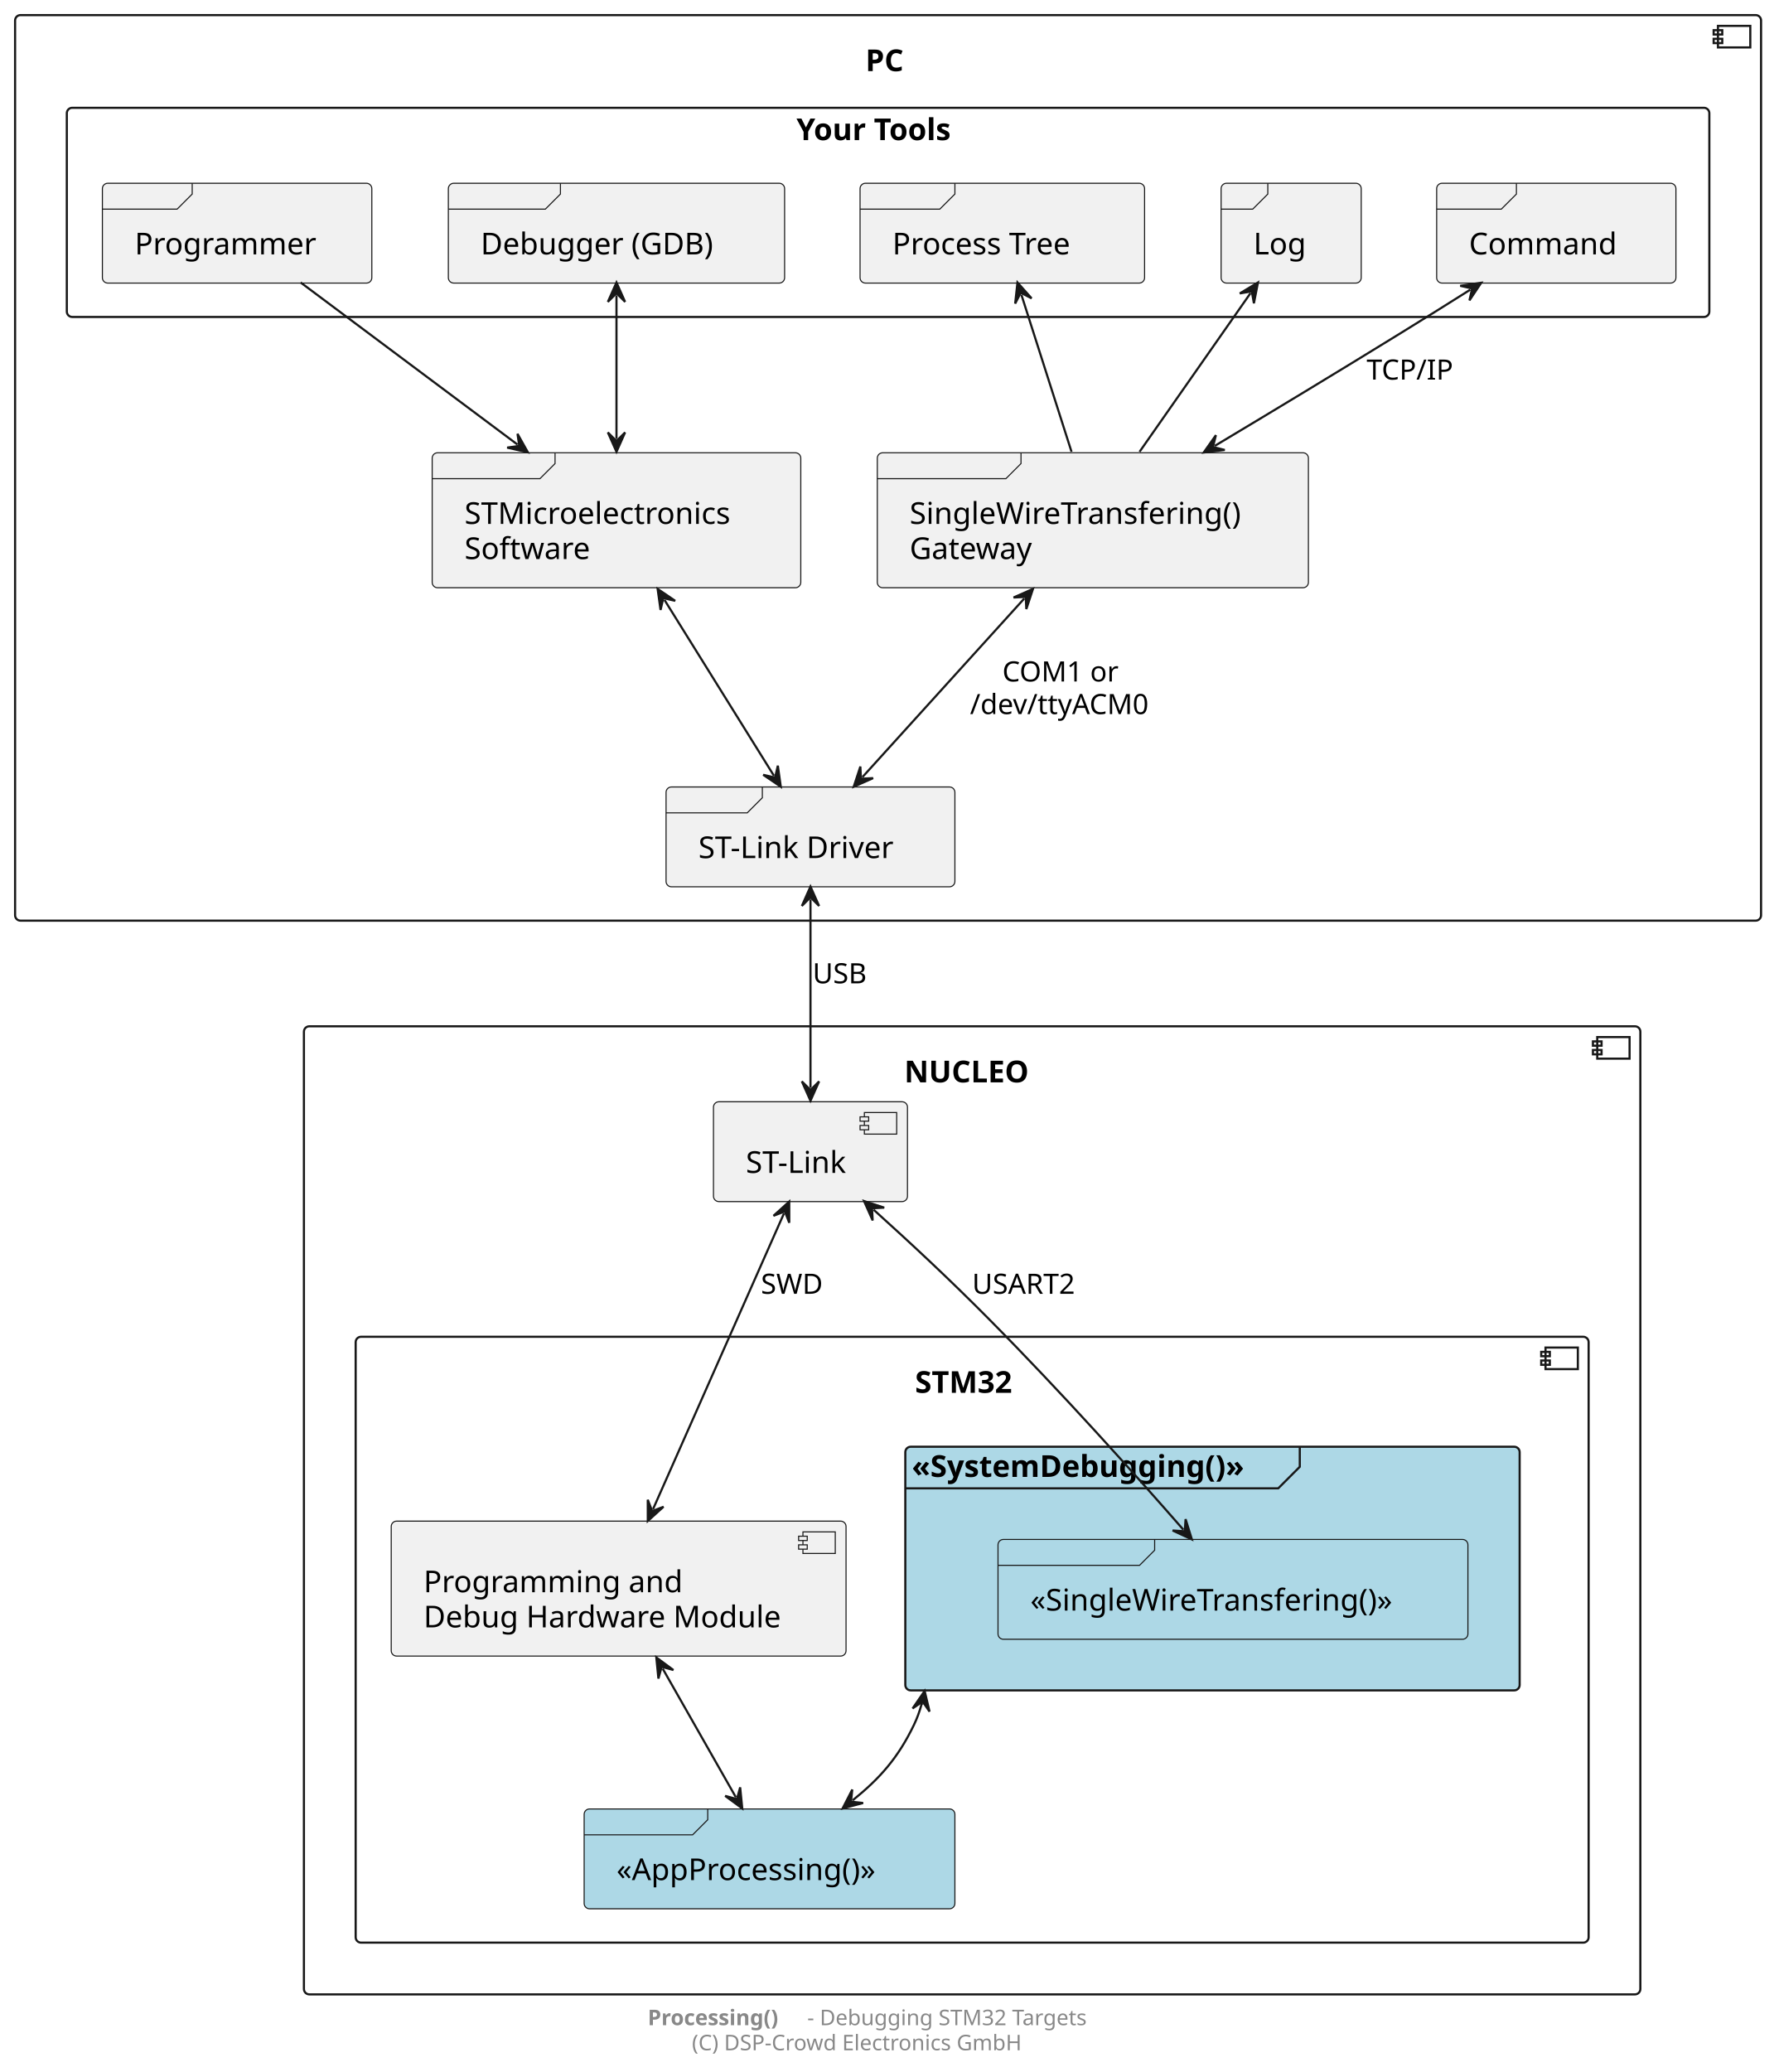
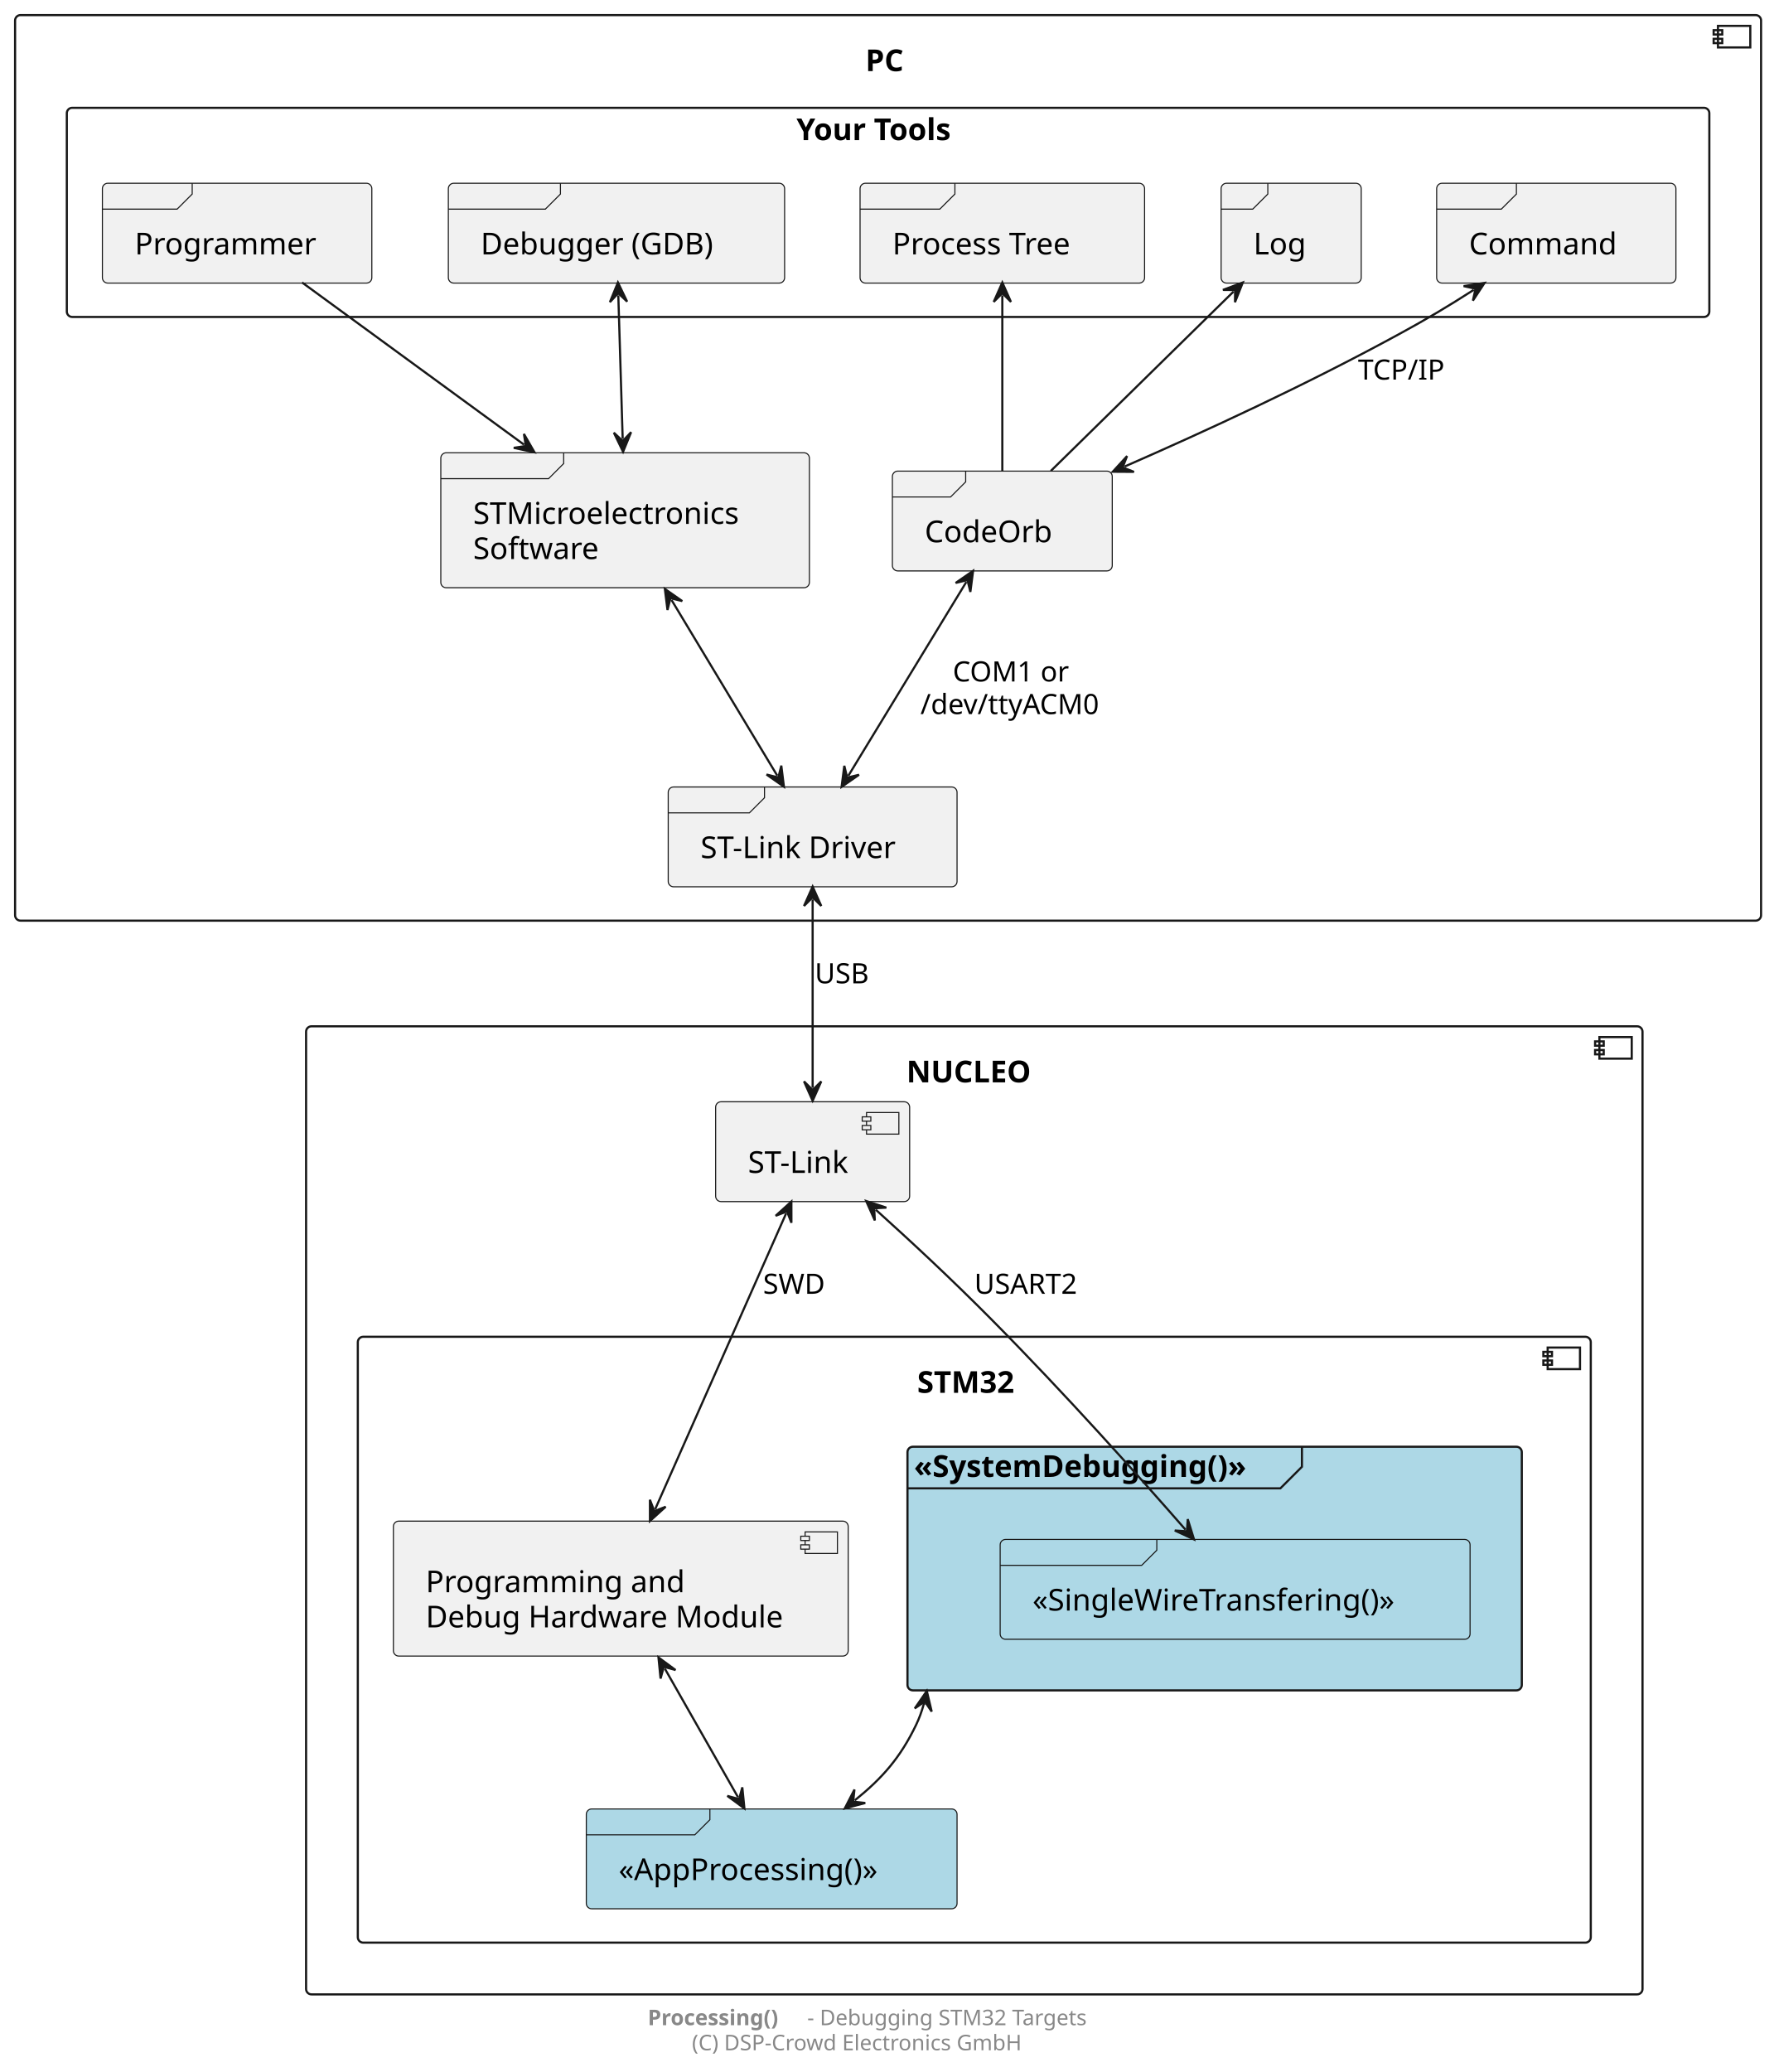
<svg xmlns="http://www.w3.org/2000/svg" contentStyleType="text/css" height="961px" preserveAspectRatio="none" style="width:823px;height:961px;background:#FFFFFF;" version="1.1" viewBox="0 0 823 961" width="823px" zoomAndPan="magnify">
  <defs />
  <g>
    <g id="cluster_pPc">
      <rect fill="none" height="420" rx="2.5" ry="2.5" style="stroke:#181818;stroke-width:1.0;" width="810" x="7" y="7" />
      <rect fill="none" height="10" style="stroke:#181818;stroke-width:1.0;" width="15" x="797" y="12" />
      <rect fill="none" height="2" style="stroke:#181818;stroke-width:1.0;" width="4" x="795" y="14" />
      <rect fill="none" height="2" style="stroke:#181818;stroke-width:1.0;" width="4" x="795" y="18" />
      <text fill="#000000" font-family="sans-serif" font-size="14" font-weight="bold" lengthAdjust="spacing" textLength="21" x="401.5" y="32.995">PC</text>
    </g>
    <g id="cluster_pTools">
      <rect fill="none" height="97" rx="2.5" ry="2.5" style="stroke:#181818;stroke-width:1.0;" width="762" x="31" y="50" />
      <text fill="#000000" font-family="sans-serif" font-size="14" font-weight="bold" lengthAdjust="spacing" textLength="85" x="369.5" y="64.995">Your Tools</text>
    </g>
    <g id="cluster_pNuc">
-       <rect fill="none" height="449" rx="2.5" ry="2.5" style="stroke:#181818;stroke-width:1.0;" width="620" x="141" y="476" />
-       <rect fill="none" height="10" style="stroke:#181818;stroke-width:1.0;" width="15" x="741" y="481" />
-       <rect fill="none" height="2" style="stroke:#181818;stroke-width:1.0;" width="4" x="739" y="483" />
-       <rect fill="none" height="2" style="stroke:#181818;stroke-width:1.0;" width="4" x="739" y="487" />
-       <text fill="#000000" font-family="sans-serif" font-size="14" font-weight="bold" lengthAdjust="spacing" textLength="63" x="419.5" y="501.995">NUCLEO</text>
+       <rect fill="none" height="449" rx="2.5" ry="2.5" style="stroke:#181818;stroke-width:1.0;" width="620" x="142" y="476" />
+       <rect fill="none" height="10" style="stroke:#181818;stroke-width:1.0;" width="15" x="742" y="481" />
+       <rect fill="none" height="2" style="stroke:#181818;stroke-width:1.0;" width="4" x="740" y="483" />
+       <rect fill="none" height="2" style="stroke:#181818;stroke-width:1.0;" width="4" x="740" y="487" />
+       <text fill="#000000" font-family="sans-serif" font-size="14" font-weight="bold" lengthAdjust="spacing" textLength="63" x="420.5" y="501.995">NUCLEO</text>
    </g>
    <g id="cluster_STM32">
-       <rect fill="none" height="281" rx="2.5" ry="2.5" style="stroke:#181818;stroke-width:1.0;" width="572" x="165" y="620" />
-       <rect fill="none" height="10" style="stroke:#181818;stroke-width:1.0;" width="15" x="717" y="625" />
-       <rect fill="none" height="2" style="stroke:#181818;stroke-width:1.0;" width="4" x="715" y="627" />
-       <rect fill="none" height="2" style="stroke:#181818;stroke-width:1.0;" width="4" x="715" y="631" />
-       <text fill="#000000" font-family="sans-serif" font-size="14" font-weight="bold" lengthAdjust="spacing" textLength="53" x="424.5" y="645.995">STM32</text>
+       <rect fill="none" height="281" rx="2.5" ry="2.5" style="stroke:#181818;stroke-width:1.0;" width="572" x="166" y="620" />
+       <rect fill="none" height="10" style="stroke:#181818;stroke-width:1.0;" width="15" x="718" y="625" />
+       <rect fill="none" height="2" style="stroke:#181818;stroke-width:1.0;" width="4" x="716" y="627" />
+       <rect fill="none" height="2" style="stroke:#181818;stroke-width:1.0;" width="4" x="716" y="631" />
+       <text fill="#000000" font-family="sans-serif" font-size="14" font-weight="bold" lengthAdjust="spacing" textLength="53" x="425.5" y="645.995">STM32</text>
    </g>
    <g id="cluster_pSysDbg">
-       <rect fill="#ADD8E6" height="113" rx="2.5" ry="2.5" style="stroke:#181818;stroke-width:1.0;" width="285" x="420" y="671" />
-       <path d="M603,671 L603,680.297 L593,690.297 L420,690.297 " fill="none" style="stroke:#181818;stroke-width:1.0;" />
-       <text fill="#000000" font-family="sans-serif" font-size="14" font-weight="bold" lengthAdjust="spacing" textLength="173" x="423" y="684.995">«SystemDebugging()»</text>
+       <rect fill="#ADD8E6" height="113" rx="2.5" ry="2.5" style="stroke:#181818;stroke-width:1.0;" width="285" x="421" y="671" />
+       <path d="M604,671 L604,680.297 L594,690.297 L421,690.297 " fill="none" style="stroke:#181818;stroke-width:1.0;" />
+       <text fill="#000000" font-family="sans-serif" font-size="14" font-weight="bold" lengthAdjust="spacing" textLength="173" x="424" y="684.995">«SystemDebugging()»</text>
    </g>
    <g id="elem_pGw">
-       <rect fill="#F1F1F1" height="62.594" rx="2.5" ry="2.5" style="stroke:#181818;stroke-width:0.5;" width="200" x="407" y="210" />
-       <path d="M473.667,210 L473.667,215 L466.667,222 L407,222 " fill="none" style="stroke:#181818;stroke-width:0.5;" />
-       <text fill="#000000" font-family="sans-serif" font-size="14" lengthAdjust="spacing" textLength="160" x="422" y="242.995">SingleWireTransfering()</text>
-       <text fill="#000000" font-family="sans-serif" font-size="14" lengthAdjust="spacing" textLength="59" x="422" y="259.292">Gateway</text>
+       <rect fill="#F1F1F1" height="46.297" rx="2.5" ry="2.5" style="stroke:#181818;stroke-width:0.5;" width="102" x="414" y="218.5" />
+       <path d="M448,218.5 L448,223.5 L441,230.5 L414,230.5 " fill="none" style="stroke:#181818;stroke-width:0.5;" />
+       <text fill="#000000" font-family="sans-serif" font-size="14" lengthAdjust="spacing" textLength="62" x="429" y="251.495">CodeOrb</text>
    </g>
    <g id="elem_pStSw">
-       <rect fill="#F1F1F1" height="62.594" rx="2.5" ry="2.5" style="stroke:#181818;stroke-width:0.5;" width="171" x="200.5" y="210" />
-       <path d="M257.5,210 L257.5,215 L250.5,222 L200.5,222 " fill="none" style="stroke:#181818;stroke-width:0.5;" />
-       <text fill="#000000" font-family="sans-serif" font-size="14" lengthAdjust="spacing" textLength="131" x="215.5" y="242.995">STMicroelectronics</text>
-       <text fill="#000000" font-family="sans-serif" font-size="14" lengthAdjust="spacing" textLength="60" x="215.5" y="259.292">Software</text>
+       <rect fill="#F1F1F1" height="62.594" rx="2.5" ry="2.5" style="stroke:#181818;stroke-width:0.5;" width="171" x="204.5" y="210" />
+       <path d="M261.5,210 L261.5,215 L254.5,222 L204.5,222 " fill="none" style="stroke:#181818;stroke-width:0.5;" />
+       <text fill="#000000" font-family="sans-serif" font-size="14" lengthAdjust="spacing" textLength="131" x="219.5" y="242.995">STMicroelectronics</text>
+       <text fill="#000000" font-family="sans-serif" font-size="14" lengthAdjust="spacing" textLength="60" x="219.5" y="259.292">Software</text>
    </g>
    <g id="elem_pDrv">
-       <rect fill="#F1F1F1" height="46.297" rx="2.5" ry="2.5" style="stroke:#181818;stroke-width:0.5;" width="134" x="309" y="365" />
-       <path d="M353.667,365 L353.667,370 L346.667,377 L309,377 " fill="none" style="stroke:#181818;stroke-width:0.5;" />
-       <text fill="#000000" font-family="sans-serif" font-size="14" lengthAdjust="spacing" textLength="94" x="324" y="397.995">ST-Link Driver</text>
+       <rect fill="#F1F1F1" height="46.297" rx="2.5" ry="2.5" style="stroke:#181818;stroke-width:0.5;" width="134" x="310" y="365" />
+       <path d="M354.667,365 L354.667,370 L347.667,377 L310,377 " fill="none" style="stroke:#181818;stroke-width:0.5;" />
+       <text fill="#000000" font-family="sans-serif" font-size="14" lengthAdjust="spacing" textLength="94" x="325" y="397.995">ST-Link Driver</text>
    </g>
    <g id="elem_pProg">
      <rect fill="#F1F1F1" height="46.297" rx="2.5" ry="2.5" style="stroke:#181818;stroke-width:0.5;" width="125" x="47.5" y="85" />
      <path d="M89.167,85 L89.167,90 L82.167,97 L47.5,97 " fill="none" style="stroke:#181818;stroke-width:0.5;" />
      <text fill="#000000" font-family="sans-serif" font-size="14" lengthAdjust="spacing" textLength="85" x="62.5" y="117.995">Programmer</text>
    </g>
    <g id="elem_pDbg">
      <rect fill="#F1F1F1" height="46.297" rx="2.5" ry="2.5" style="stroke:#181818;stroke-width:0.5;" width="156" x="208" y="85" />
      <path d="M260,85 L260,90 L253,97 L208,97 " fill="none" style="stroke:#181818;stroke-width:0.5;" />
      <text fill="#000000" font-family="sans-serif" font-size="14" lengthAdjust="spacing" textLength="116" x="223" y="117.995">Debugger (GDB)</text>
    </g>
    <g id="elem_pTree">
      <rect fill="#F1F1F1" height="46.297" rx="2.5" ry="2.5" style="stroke:#181818;stroke-width:0.5;" width="132" x="399" y="85" />
      <path d="M443,85 L443,90 L436,97 L399,97 " fill="none" style="stroke:#181818;stroke-width:0.5;" />
      <text fill="#000000" font-family="sans-serif" font-size="14" lengthAdjust="spacing" textLength="92" x="414" y="117.995">Process Tree</text>
    </g>
    <g id="elem_pLog">
      <rect fill="#F1F1F1" height="46.297" rx="2.5" ry="2.5" style="stroke:#181818;stroke-width:0.5;" width="65" x="566.5" y="85" />
      <path d="M588.167,85 L588.167,90 L581.167,97 L566.5,97 " fill="none" style="stroke:#181818;stroke-width:0.5;" />
      <text fill="#000000" font-family="sans-serif" font-size="14" lengthAdjust="spacing" textLength="25" x="581.5" y="117.995">Log</text>
    </g>
    <g id="elem_pCmd">
      <rect fill="#F1F1F1" height="46.297" rx="2.5" ry="2.5" style="stroke:#181818;stroke-width:0.5;" width="111" x="666.5" y="85" />
      <path d="M703.5,85 L703.5,90 L696.5,97 L666.5,97 " fill="none" style="stroke:#181818;stroke-width:0.5;" />
      <text fill="#000000" font-family="sans-serif" font-size="14" lengthAdjust="spacing" textLength="71" x="681.5" y="117.995">Command</text>
    </g>
    <g id="elem_pStLink">
-       <rect fill="#F1F1F1" height="46.297" rx="2.5" ry="2.5" style="stroke:#181818;stroke-width:0.5;" width="90" x="331" y="511" />
-       <rect fill="#F1F1F1" height="10" style="stroke:#181818;stroke-width:0.5;" width="15" x="401" y="516" />
-       <rect fill="#F1F1F1" height="2" style="stroke:#181818;stroke-width:0.5;" width="4" x="399" y="518" />
-       <rect fill="#F1F1F1" height="2" style="stroke:#181818;stroke-width:0.5;" width="4" x="399" y="522" />
-       <text fill="#000000" font-family="sans-serif" font-size="14" lengthAdjust="spacing" textLength="50" x="346" y="543.995">ST-Link</text>
+       <rect fill="#F1F1F1" height="46.297" rx="2.5" ry="2.5" style="stroke:#181818;stroke-width:0.5;" width="90" x="332" y="511" />
+       <rect fill="#F1F1F1" height="10" style="stroke:#181818;stroke-width:0.5;" width="15" x="402" y="516" />
+       <rect fill="#F1F1F1" height="2" style="stroke:#181818;stroke-width:0.5;" width="4" x="400" y="518" />
+       <rect fill="#F1F1F1" height="2" style="stroke:#181818;stroke-width:0.5;" width="4" x="400" y="522" />
+       <text fill="#000000" font-family="sans-serif" font-size="14" lengthAdjust="spacing" textLength="50" x="347" y="543.995">ST-Link</text>
    </g>
    <g id="elem_pHwDbg">
-       <rect fill="#F1F1F1" height="62.594" rx="2.5" ry="2.5" style="stroke:#181818;stroke-width:0.5;" width="211" x="181.5" y="705.5" />
-       <rect fill="#F1F1F1" height="10" style="stroke:#181818;stroke-width:0.5;" width="15" x="372.5" y="710.5" />
-       <rect fill="#F1F1F1" height="2" style="stroke:#181818;stroke-width:0.5;" width="4" x="370.5" y="712.5" />
-       <rect fill="#F1F1F1" height="2" style="stroke:#181818;stroke-width:0.5;" width="4" x="370.5" y="716.5" />
-       <text fill="#000000" font-family="sans-serif" font-size="14" lengthAdjust="spacing" textLength="122" x="196.5" y="738.495">Programming and</text>
-       <text fill="#000000" font-family="sans-serif" font-size="14" lengthAdjust="spacing" textLength="171" x="196.5" y="754.792">Debug Hardware Module</text>
+       <rect fill="#F1F1F1" height="62.594" rx="2.5" ry="2.5" style="stroke:#181818;stroke-width:0.5;" width="211" x="182.5" y="705.5" />
+       <rect fill="#F1F1F1" height="10" style="stroke:#181818;stroke-width:0.5;" width="15" x="373.5" y="710.5" />
+       <rect fill="#F1F1F1" height="2" style="stroke:#181818;stroke-width:0.5;" width="4" x="371.5" y="712.5" />
+       <rect fill="#F1F1F1" height="2" style="stroke:#181818;stroke-width:0.5;" width="4" x="371.5" y="716.5" />
+       <text fill="#000000" font-family="sans-serif" font-size="14" lengthAdjust="spacing" textLength="122" x="197.5" y="738.495">Programming and</text>
+       <text fill="#000000" font-family="sans-serif" font-size="14" lengthAdjust="spacing" textLength="171" x="197.5" y="754.792">Debug Hardware Module</text>
    </g>
    <g id="elem_pApp">
-       <rect fill="#ADD8E6" height="46.297" rx="2.5" ry="2.5" style="stroke:#181818;stroke-width:0.5;" width="172" x="271" y="839" />
-       <path d="M328.333,839 L328.333,844 L321.333,851 L271,851 " fill="none" style="stroke:#181818;stroke-width:0.5;" />
-       <text fill="#000000" font-family="sans-serif" font-size="14" lengthAdjust="spacing" textLength="132" x="286" y="871.995">«AppProcessing()»</text>
+       <rect fill="#ADD8E6" height="46.297" rx="2.5" ry="2.5" style="stroke:#181818;stroke-width:0.5;" width="172" x="272" y="839" />
+       <path d="M329.333,839 L329.333,844 L322.333,851 L272,851 " fill="none" style="stroke:#181818;stroke-width:0.5;" />
+       <text fill="#000000" font-family="sans-serif" font-size="14" lengthAdjust="spacing" textLength="132" x="287" y="871.995">«AppProcessing()»</text>
    </g>
    <g id="elem_pSwt">
-       <rect fill="#ADD8E6" height="46.297" rx="2.5" ry="2.5" style="stroke:#181818;stroke-width:0.5;" width="218" x="463" y="714" />
-       <path d="M535.667,714 L535.667,719 L528.667,726 L463,726 " fill="none" style="stroke:#181818;stroke-width:0.5;" />
-       <text fill="#000000" font-family="sans-serif" font-size="14" lengthAdjust="spacing" textLength="178" x="478" y="746.995">«SingleWireTransfering()»</text>
+       <rect fill="#ADD8E6" height="46.297" rx="2.5" ry="2.5" style="stroke:#181818;stroke-width:0.5;" width="218" x="464" y="714" />
+       <path d="M536.667,714 L536.667,719 L529.667,726 L464,726 " fill="none" style="stroke:#181818;stroke-width:0.5;" />
+       <text fill="#000000" font-family="sans-serif" font-size="14" lengthAdjust="spacing" textLength="178" x="479" y="746.995">«SingleWireTransfering()»</text>
    </g>
    <g id="link_pProg_pStSw">
-       <path d="M139.46,131.01 C168.33,152.58 207.774,182.049 240.094,206.199 " fill="none" id="pProg-to-pStSw" style="stroke:#181818;stroke-width:1.0;" />
-       <polygon fill="#181818" points="244.9,209.79,240.085,201.199,240.895,206.797,235.296,207.607,244.9,209.79" style="stroke:#181818;stroke-width:1.0;" />
+       <path d="M140.13,131.01 C169.65,152.58 210.065,182.101 243.125,206.251 " fill="none" id="pProg-to-pStSw" style="stroke:#181818;stroke-width:1.0;" />
+       <polygon fill="#181818" points="247.97,209.79,243.062,201.251,243.933,206.841,238.343,207.711,247.97,209.79" style="stroke:#181818;stroke-width:1.0;" />
    </g>
    <g id="link_pDbg_pStSw">
-       <path d="M286,137.01 C286,158.51 286,179.42 286,203.55 " fill="none" id="pDbg-pStSw" style="stroke:#181818;stroke-width:1.0;" />
-       <polygon fill="#181818" points="286,131.01,282,140.01,286,136.01,290,140.01,286,131.01" style="stroke:#181818;stroke-width:1.0;" />
-       <polygon fill="#181818" points="286,209.55,290,200.55,286,204.55,282,200.55,286,209.55" style="stroke:#181818;stroke-width:1.0;" />
+       <path d="M286.851,137.007 C287.501,158.507 288.136,179.423 288.876,203.553 " fill="none" id="pDbg-pStSw" style="stroke:#181818;stroke-width:1.0;" />
+       <polygon fill="#181818" points="286.67,131.01,282.944,140.127,286.821,136.008,290.94,139.885,286.67,131.01" style="stroke:#181818;stroke-width:1.0;" />
+       <polygon fill="#181818" points="289.06,209.55,292.782,200.432,288.907,204.552,284.786,200.677,289.06,209.55" style="stroke:#181818;stroke-width:1.0;" />
    </g>
    <g id="link_pTree_pGw">
-       <path d="M473.856,136.725 C480.726,158.225 489.41,185.42 497.11,209.55 " fill="none" id="pTree-backto-pGw" style="stroke:#181818;stroke-width:1.0;" />
-       <polygon fill="#181818" points="472.03,131.01,470.959,140.8,473.552,135.773,478.58,138.365,472.03,131.01" style="stroke:#181818;stroke-width:1.0;" />
+       <path d="M465,137.01 C465,161.28 465,194.12 465,218.42 " fill="none" id="pTree-backto-pGw" style="stroke:#181818;stroke-width:1.0;" />
+       <polygon fill="#181818" points="465,131.01,461,140.01,465,136.01,469,140.01,465,131.01" style="stroke:#181818;stroke-width:1.0;" />
    </g>
    <g id="link_pLog_pGw">
-       <path d="M580.161,135.927 C565.121,157.427 545.54,185.42 528.66,209.55 " fill="none" id="pLog-backto-pGw" style="stroke:#181818;stroke-width:1.0;" />
-       <polygon fill="#181818" points="583.6,131.01,575.163,136.092,580.734,135.107,581.719,140.678,583.6,131.01" style="stroke:#181818;stroke-width:1.0;" />
+       <path d="M572.288,135.213 C547.558,159.483 512.27,194.12 487.5,218.42 " fill="none" id="pLog-backto-pGw" style="stroke:#181818;stroke-width:1.0;" />
+       <polygon fill="#181818" points="576.57,131.01,567.345,134.459,573.001,134.512,572.948,140.169,576.57,131.01" style="stroke:#181818;stroke-width:1.0;" />
    </g>
    <g id="link_pCmd_pGw">
-       <path d="M682.116,134.342 C670.056,141.952 661.5,147.3 649,155 C619.11,173.41 590.609,190.619 563.569,206.799 " fill="none" id="pCmd-pGw" style="stroke:#181818;stroke-width:1.0;" />
-       <polygon fill="#181818" points="687.19,131.14,677.444,132.56,682.962,133.808,681.713,139.326,687.19,131.14" style="stroke:#181818;stroke-width:1.0;" />
-       <polygon fill="#181818" points="558.42,209.88,568.197,208.691,562.711,207.313,564.089,201.826,558.42,209.88" style="stroke:#181818;stroke-width:1.0;" />
-       <text fill="#000000" font-family="sans-serif" font-size="13" lengthAdjust="spacing" textLength="39" x="634" y="176.067">TCP/IP</text>
+       <path d="M683.687,134.446 C671.397,142.316 662.29,147.76 649,155 C605.23,178.84 559.128,200.037 521.728,216.387 " fill="none" id="pCmd-pGw" style="stroke:#181818;stroke-width:1.0;" />
+       <polygon fill="#181818" points="688.74,131.21,679.004,132.695,684.529,133.906,683.318,139.432,688.74,131.21" style="stroke:#181818;stroke-width:1.0;" />
+       <polygon fill="#181818" points="516.23,218.79,526.079,218.85,520.811,216.787,522.874,211.52,516.23,218.79" style="stroke:#181818;stroke-width:1.0;" />
+       <text fill="#000000" font-family="sans-serif" font-size="13" lengthAdjust="spacing" textLength="39" x="630" y="176.067">TCP/IP</text>
    </g>
    <g id="link_pStSw_pDrv">
-       <path d="M308.262,278.233 C325.392,305.743 343.778,335.267 359.048,359.787 " fill="none" id="pStSw-pDrv" style="stroke:#181818;stroke-width:1.0;" />
-       <polygon fill="#181818" points="305.09,273.14,306.452,282.894,307.733,277.384,313.243,278.666,305.09,273.14" style="stroke:#181818;stroke-width:1.0;" />
-       <polygon fill="#181818" points="362.22,364.88,360.858,355.126,359.577,360.636,354.067,359.355,362.22,364.88" style="stroke:#181818;stroke-width:1.0;" />
+       <path d="M311.544,278.281 C328.104,305.791 345.826,335.219 360.586,359.74 " fill="none" id="pStSw-pDrv" style="stroke:#181818;stroke-width:1.0;" />
+       <polygon fill="#181818" points="308.45,273.14,309.665,282.914,311.029,277.424,316.519,278.788,308.45,273.14" style="stroke:#181818;stroke-width:1.0;" />
+       <polygon fill="#181818" points="363.68,364.88,362.466,355.106,361.101,360.596,355.611,359.232,363.68,364.88" style="stroke:#181818;stroke-width:1.0;" />
    </g>
    <g id="link_pGw_pDrv">
-       <path d="M475.19,277.585 C450.25,305.095 422.32,335.915 400.09,360.435 " fill="none" id="pGw-pDrv" style="stroke:#181818;stroke-width:1.0;" />
-       <polygon fill="#181818" points="479.22,273.14,470.212,277.121,475.862,276.844,476.139,282.494,479.22,273.14" style="stroke:#181818;stroke-width:1.0;" />
-       <polygon fill="#181818" points="396.06,364.88,405.068,360.899,399.418,361.176,399.142,355.526,396.06,364.88" style="stroke:#181818;stroke-width:1.0;" />
-       <text fill="#000000" font-family="sans-serif" font-size="13" lengthAdjust="spacing" textLength="55" x="465" y="316.067">COM1 or</text>
-       <text fill="#000000" font-family="sans-serif" font-size="13" lengthAdjust="spacing" textLength="85" x="450" y="331.2">/dev/ttyACM0</text>
+       <path d="M448.32,269.885 C431.74,297.115 410.07,332.685 393.55,359.825 " fill="none" id="pGw-pDrv" style="stroke:#181818;stroke-width:1.0;" />
+       <polygon fill="#181818" points="451.44,264.76,443.343,270.367,448.84,269.031,450.176,274.527,451.44,264.76" style="stroke:#181818;stroke-width:1.0;" />
+       <polygon fill="#181818" points="390.43,364.95,398.526,359.342,393.03,360.679,391.693,355.182,390.43,364.95" style="stroke:#181818;stroke-width:1.0;" />
+       <text fill="#000000" font-family="sans-serif" font-size="13" lengthAdjust="spacing" textLength="55" x="442" y="316.067">COM1 or</text>
+       <text fill="#000000" font-family="sans-serif" font-size="13" lengthAdjust="spacing" textLength="85" x="427" y="331.2">/dev/ttyACM0</text>
    </g>
    <g id="link_pHwDbg_pApp">
-       <path d="M307.448,773.935 C319.838,795.705 330.243,813.985 341.383,833.565 " fill="none" id="pHwDbg-pApp" style="stroke:#181818;stroke-width:1.0;" />
-       <polygon fill="#181818" points="304.48,768.72,305.455,778.52,306.953,773.066,312.408,774.563,304.48,768.72" style="stroke:#181818;stroke-width:1.0;" />
-       <polygon fill="#181818" points="344.35,838.78,343.376,828.979,341.877,834.434,336.423,832.936,344.35,838.78" style="stroke:#181818;stroke-width:1.0;" />
+       <path d="M308.448,773.935 C320.838,795.705 331.243,813.985 342.383,833.565 " fill="none" id="pHwDbg-pApp" style="stroke:#181818;stroke-width:1.0;" />
+       <polygon fill="#181818" points="305.48,768.72,306.455,778.52,307.953,773.066,313.408,774.563,305.48,768.72" style="stroke:#181818;stroke-width:1.0;" />
+       <polygon fill="#181818" points="345.35,838.78,344.376,828.979,342.877,834.434,337.423,832.936,345.35,838.78" style="stroke:#181818;stroke-width:1.0;" />
    </g>
    <g id="link_pSysDbg_pApp">
-       <path d="M427.86,790.162 C427.518,791.839 427.979,788.866 427.522,790.509 C426.608,793.793 425.45,796.986 424,800 C416.64,815.31 408.232,824.796 395.572,834.996 " fill="none" id="pSysDbg-pApp" style="stroke:#181818;stroke-width:1.0;" />
-       <polygon fill="#181818" points="428.964,784.264,423.376,792.374,428.044,789.179,431.239,793.847,428.964,784.264" style="stroke:#181818;stroke-width:1.0;" />
-       <polygon fill="#181818" points="390.9,838.76,400.418,836.228,394.793,835.623,395.399,829.999,390.9,838.76" style="stroke:#181818;stroke-width:1.0;" />
+       <path d="M428.86,790.162 C428.518,791.839 428.979,788.866 428.522,790.509 C427.608,793.793 426.45,796.986 425,800 C417.64,815.31 409.232,824.796 396.572,834.996 " fill="none" id="pSysDbg-pApp" style="stroke:#181818;stroke-width:1.0;" />
+       <polygon fill="#181818" points="429.964,784.264,424.376,792.374,429.044,789.179,432.239,793.847,429.964,784.264" style="stroke:#181818;stroke-width:1.0;" />
+       <polygon fill="#181818" points="391.9,838.76,401.418,836.228,395.793,835.623,396.399,829.999,391.9,838.76" style="stroke:#181818;stroke-width:1.0;" />
    </g>
    <g id="link_pStLink_pHwDbg">
-       <path d="M363.71,562.766 C347.73,598.846 321.03,659.154 302.96,699.954 " fill="none" id="pStLink-pHwDbg" style="stroke:#181818;stroke-width:1.0;" />
-       <polygon fill="#181818" points="366.14,557.28,358.838,563.889,364.115,561.852,366.153,567.129,366.14,557.28" style="stroke:#181818;stroke-width:1.0;" />
-       <polygon fill="#181818" points="300.53,705.44,307.832,698.831,302.555,700.868,300.517,695.591,300.53,705.44" style="stroke:#181818;stroke-width:1.0;" />
-       <text fill="#000000" font-family="sans-serif" font-size="13" lengthAdjust="spacing" textLength="30" x="353" y="600.067">SWD</text>
+       <path d="M364.71,562.766 C348.73,598.846 322.03,659.154 303.96,699.954 " fill="none" id="pStLink-pHwDbg" style="stroke:#181818;stroke-width:1.0;" />
+       <polygon fill="#181818" points="367.14,557.28,359.838,563.889,365.115,561.852,367.153,567.129,367.14,557.28" style="stroke:#181818;stroke-width:1.0;" />
+       <polygon fill="#181818" points="301.53,705.44,308.832,698.831,303.555,700.868,301.517,695.591,301.53,705.44" style="stroke:#181818;stroke-width:1.0;" />
+       <text fill="#000000" font-family="sans-serif" font-size="13" lengthAdjust="spacing" textLength="30" x="354" y="600.067">SWD</text>
    </g>
    <g id="link_pStLink_pSwt">
-       <path d="M405.296,561.068 C422.066,576.188 440.04,592.87 459,612 C493.24,646.55 526.95,684.274 548.99,709.474 " fill="none" id="pStLink-pSwt" style="stroke:#181818;stroke-width:1.0;" />
-       <polygon fill="#181818" points="400.84,557.05,404.846,566.047,404.553,560.398,410.203,560.106,400.84,557.05" style="stroke:#181818;stroke-width:1.0;" />
-       <polygon fill="#181818" points="552.94,713.99,550.026,704.582,549.648,710.226,544.004,709.849,552.94,713.99" style="stroke:#181818;stroke-width:1.0;" />
-       <text fill="#000000" font-family="sans-serif" font-size="13" lengthAdjust="spacing" textLength="51" x="451" y="600.067">USART2</text>
+       <path d="M406.296,561.068 C423.066,576.188 441.04,592.87 460,612 C494.24,646.55 527.95,684.274 549.99,709.474 " fill="none" id="pStLink-pSwt" style="stroke:#181818;stroke-width:1.0;" />
+       <polygon fill="#181818" points="401.84,557.05,405.846,566.047,405.553,560.398,411.203,560.106,401.84,557.05" style="stroke:#181818;stroke-width:1.0;" />
+       <polygon fill="#181818" points="553.94,713.99,551.026,704.582,550.648,710.226,545.004,709.849,553.94,713.99" style="stroke:#181818;stroke-width:1.0;" />
+       <text fill="#000000" font-family="sans-serif" font-size="13" lengthAdjust="spacing" textLength="51" x="452" y="600.067">USART2</text>
    </g>
    <g id="link_pDrv_pStLink">
-       <path d="M376,417.18 C376,444.17 376,477.45 376,504.55 " fill="none" id="pDrv-pStLink" style="stroke:#181818;stroke-width:1.0;" />
-       <polygon fill="#181818" points="376,411.18,372,420.18,376,416.18,380,420.18,376,411.18" style="stroke:#181818;stroke-width:1.0;" />
-       <polygon fill="#181818" points="376,510.55,380,501.55,376,505.55,372,501.55,376,510.55" style="stroke:#181818;stroke-width:1.0;" />
-       <text fill="#000000" font-family="sans-serif" font-size="13" lengthAdjust="spacing" textLength="28" x="377" y="456.067">USB</text>
+       <path d="M377,417.18 C377,444.17 377,477.45 377,504.55 " fill="none" id="pDrv-pStLink" style="stroke:#181818;stroke-width:1.0;" />
+       <polygon fill="#181818" points="377,411.18,373,420.18,377,416.18,381,420.18,377,411.18" style="stroke:#181818;stroke-width:1.0;" />
+       <polygon fill="#181818" points="377,510.55,381,501.55,377,505.55,373,501.55,377,510.55" style="stroke:#181818;stroke-width:1.0;" />
+       <text fill="#000000" font-family="sans-serif" font-size="13" lengthAdjust="spacing" textLength="28" x="378" y="456.067">USB</text>
    </g>
    <text fill="#888888" font-family="sans-serif" font-size="10" font-weight="bold" lengthAdjust="spacing" textLength="71" x="300.5" y="939.282">Processing()</text>
    <text fill="#888888" font-family="sans-serif" font-size="10" lengthAdjust="spacing" textLength="134" x="374.5" y="939.282">- Debugging STM32 Targets</text>
    <text fill="#888888" font-family="sans-serif" font-size="10" lengthAdjust="spacing" textLength="167" x="321" y="950.923">(C) DSP-Crowd Electronics GmbH</text>
  </g>
</svg>
